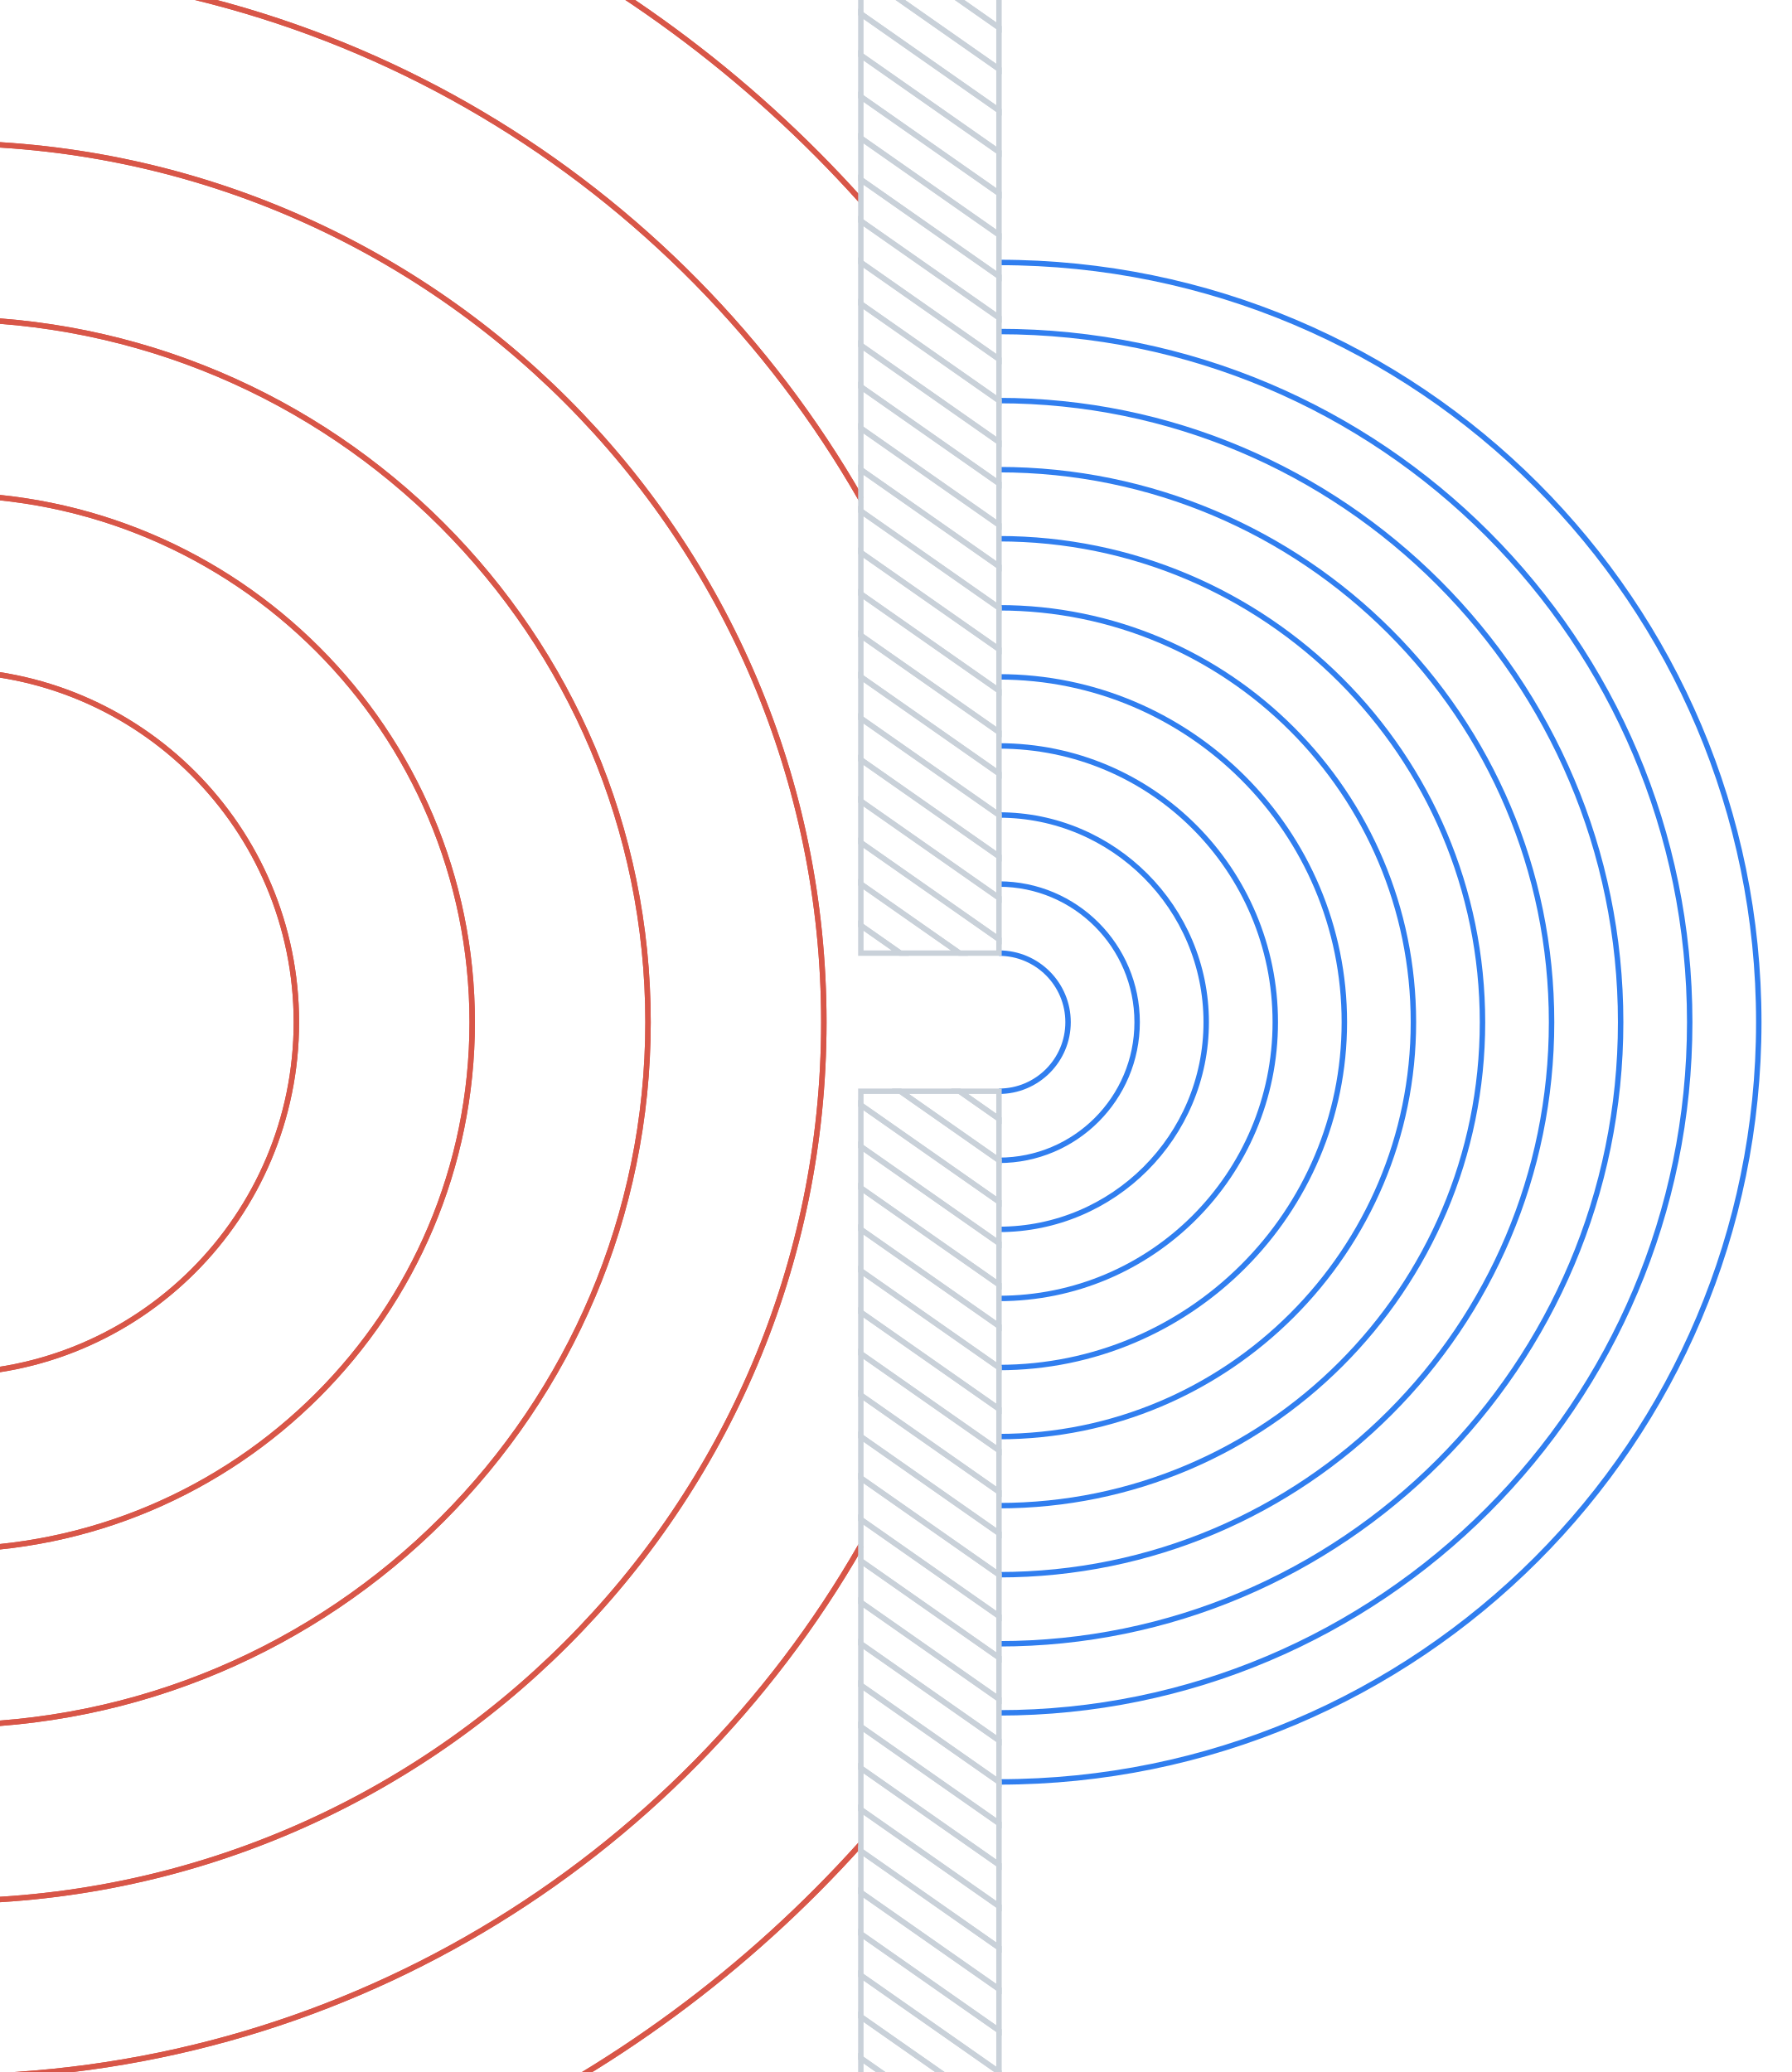
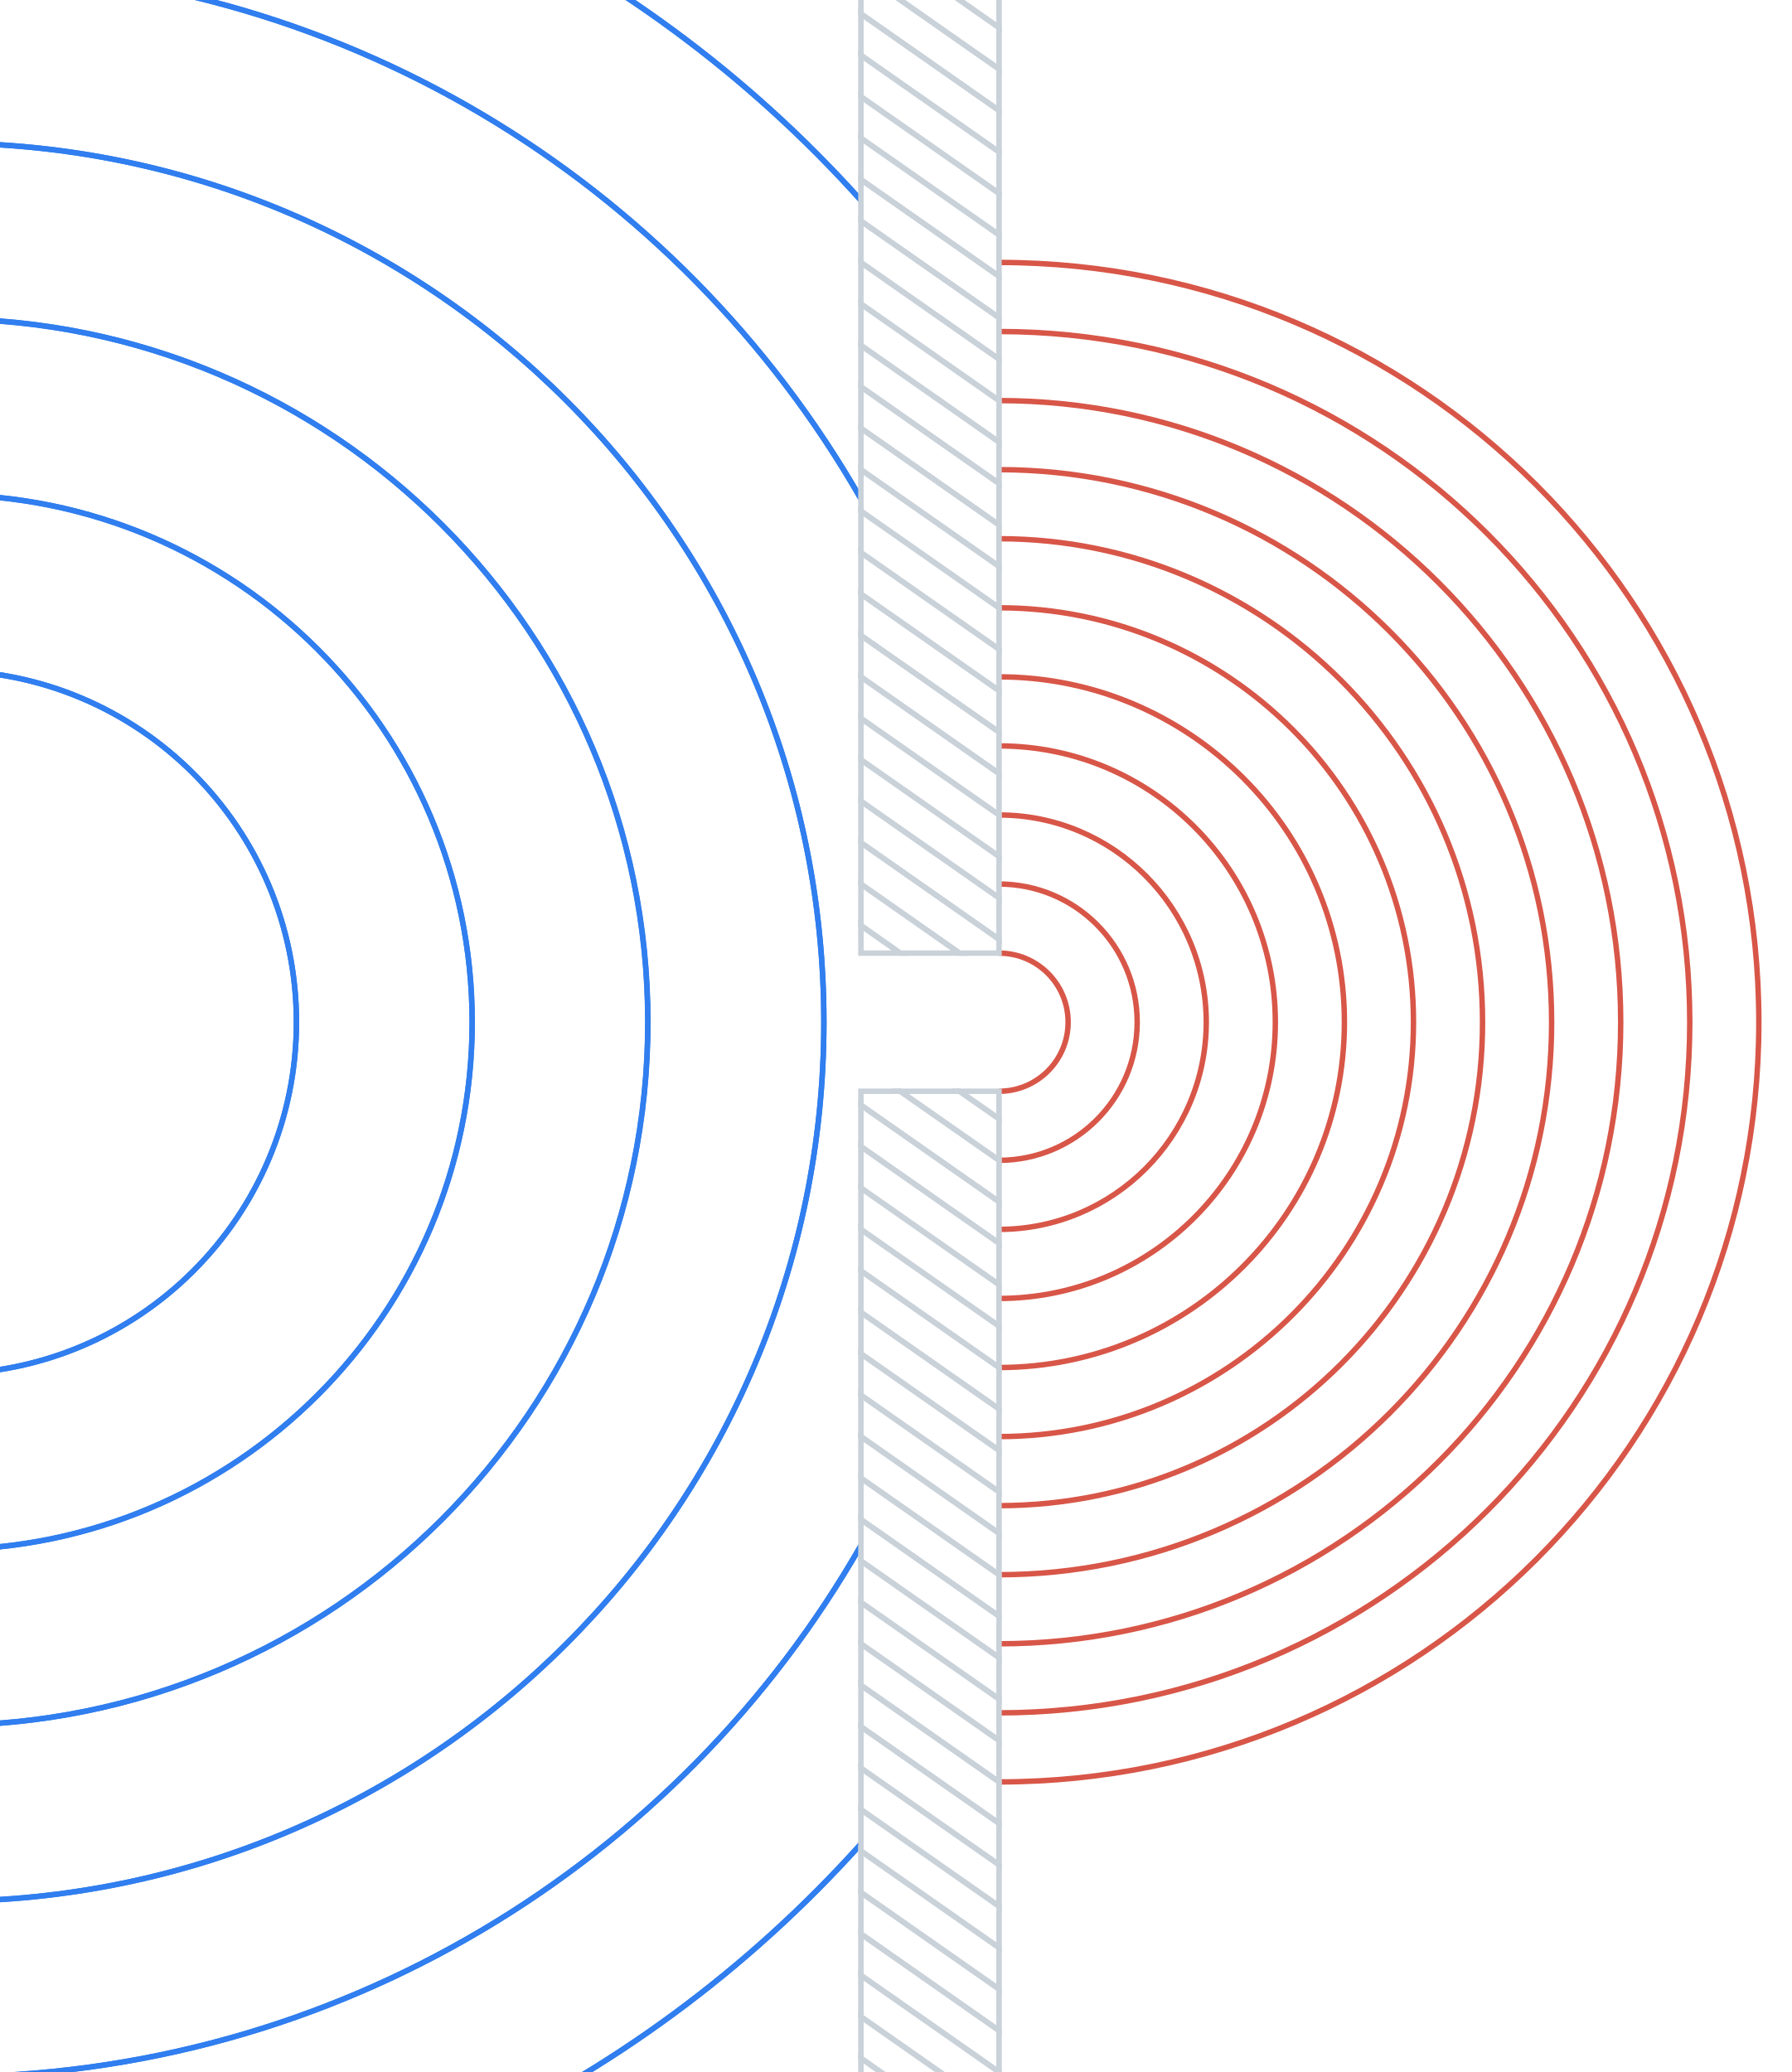
- <svg xmlns="http://www.w3.org/2000/svg" id="uuid-ecb3749b-5403-40eb-b36d-33fcec9afe6b" width="933.6" height="1080" viewBox="0 0 933.6 1080">
-   <path d="m520.67,460.8c39.76,0,72,32.24,72,72s-32.24,72-72,72" fill="none" stroke="#307eef" stroke-miterlimit="10" stroke-width="2.83" />
-   <path d="m520.67,424.8c59.65,0,108,48.35,108,108s-48.35,108-108,108" fill="none" stroke="#307eef" stroke-miterlimit="10" stroke-width="2.83" />
-   <path d="m520.67,388.8c79.53,0,144,64.47,144,144s-64.47,144-144,144" fill="none" stroke="#307eef" stroke-miterlimit="10" stroke-width="2.83" />
-   <path d="m520.67,352.8c99.41,0,180,80.59,180,180s-80.59,180-180,180" fill="none" stroke="#307eef" stroke-miterlimit="10" stroke-width="2.83" />
-   <path d="m520.67,316.8c119.29,0,216,96.71,216,216s-96.71,216-216,216" fill="none" stroke="#307eef" stroke-miterlimit="10" stroke-width="2.83" />
-   <path d="m520.67,280.8c139.18,0,252,112.82,252,252s-112.82,252-252,252" fill="none" stroke="#307eef" stroke-miterlimit="10" stroke-width="2.83" />
-   <path d="m520.67,244.8c159.06,0,288,128.94,288,288s-128.94,288-288,288" fill="none" stroke="#307eef" stroke-miterlimit="10" stroke-width="2.83" />
-   <path d="m520.67,856.8c178.94,0,324-145.06,324-324s-145.06-324-324-324" fill="none" stroke="#307eef" stroke-miterlimit="10" stroke-width="2.83" />
-   <path d="m520.67,892.8c198.82,0,360-161.18,360-360s-161.18-360-360-360" fill="none" stroke="#307eef" stroke-miterlimit="10" stroke-width="2.83" />
-   <path d="m520.67,928.8c218.7,0,396-177.3,396-396s-177.3-396-396-396" fill="none" stroke="#307eef" stroke-miterlimit="10" stroke-width="2.83" />
-   <path d="m448.67,1315.08c-139.05,85.05-302.54,134.09-477.47,134.09-506.09,0-916.36-410.27-916.36-916.36S-534.89-383.56-28.8-383.56c174.94,0,338.42,49.03,477.47,134.09" fill="none" stroke="#d85648" stroke-miterlimit="10" stroke-width="2.83" />
-   <path d="m448.67-355.15c-142.12-76.58-304.72-120.05-477.47-120.05-556.7,0-1008,451.3-1008,1008S-585.5,1540.8-28.8,1540.8c172.76,0,335.35-43.47,477.47-120.05" fill="none" stroke="#d85648" stroke-miterlimit="10" stroke-width="2.83" />
-   <path d="m448.67,1205.33c-134.75,95.84-299.53,152.19-477.47,152.19-455.48,0-824.73-369.24-824.73-824.73S-484.28-291.93-28.8-291.93c177.95,0,342.73,56.36,477.47,152.19" fill="none" stroke="#d85648" stroke-miterlimit="10" stroke-width="2.83" />
-   <path d="m448.67-249.48c-139.05-85.05-302.54-134.09-477.47-134.09-506.09,0-916.36,410.27-916.36,916.36S-534.89,1449.16-28.8,1449.16c174.94,0,338.42-49.03,477.47-134.09" fill="none" stroke="#d85648" stroke-miterlimit="10" stroke-width="2.83" />
-   <path d="m448.67,1089.08c-128.28,110.21-295.09,176.82-477.47,176.82-404.87,0-733.09-328.22-733.09-733.09S-433.67-200.29-28.8-200.29c182.38,0,349.2,66.61,477.47,176.82" fill="none" stroke="#d85648" stroke-miterlimit="10" stroke-width="2.83" />
-   <path d="m448.67-139.73C313.93-235.57,149.15-291.93-28.8-291.93c-455.48,0-824.73,369.24-824.73,824.73S-484.28,1357.53-28.8,1357.53c177.95,0,342.73-56.36,477.47-152.19" fill="none" stroke="#d85648" stroke-miterlimit="10" stroke-width="2.83" />
-   <path d="m448.67,961.14c-117.43,130.82-287.84,213.11-477.47,213.11-354.27,0-641.45-287.19-641.45-641.45S-383.07-108.65-28.8-108.65c189.63,0,360.04,82.3,477.47,213.11" fill="none" stroke="#d85648" stroke-miterlimit="10" stroke-width="2.83" />
-   <path d="m448.67-23.48C320.4-133.68,153.58-200.29-28.8-200.29c-404.87,0-733.09,328.22-733.09,733.09S-433.67,1265.89-28.8,1265.89c182.38,0,349.2-66.61,477.47-176.82" fill="none" stroke="#d85648" stroke-miterlimit="10" stroke-width="2.83" />
-   <path d="m448.67,805.59c-94.76,165.51-273.09,277.02-477.47,277.02-303.66,0-549.82-246.16-549.82-549.82S-332.46-17.02-28.8-17.02c204.38,0,382.71,111.52,477.47,277.02" fill="none" stroke="#d85648" stroke-miterlimit="10" stroke-width="2.83" />
-   <path d="m448.67,104.46C331.24-26.36,160.83-108.65-28.8-108.65c-354.27,0-641.45,287.19-641.45,641.45S-383.07,1174.25-28.8,1174.25c189.63,0,360.04-82.3,477.47-213.11" fill="none" stroke="#d85648" stroke-miterlimit="10" stroke-width="2.83" />
-   <path d="m448.67,260.01C353.91,94.5,175.58-17.02-28.8-17.02c-303.66,0-549.82,246.16-549.82,549.82S-332.46,1082.62-28.8,1082.62c204.38,0,382.71-111.52,477.47-277.02m-19.29-272.8c0,253.05-205.13,458.18-458.18,458.18s-458.18-205.13-458.18-458.18S-281.85,74.62-28.8,74.62s458.18,205.14,458.18,458.18Z" fill="none" stroke="#d85648" stroke-miterlimit="10" stroke-width="2.83" />
-   <path d="m-486.98,532.8c0,253.05,205.13,458.18,458.18,458.18s458.18-205.13,458.18-458.18S224.25,74.62-28.8,74.62s-458.18,205.14-458.18,458.18h0Zm824.73,0c0,202.44-164.11,366.55-366.55,366.55s-366.55-164.11-366.55-366.55S-231.24,166.25-28.8,166.25s366.55,164.11,366.55,366.55Z" fill="none" stroke="#d85648" stroke-miterlimit="10" stroke-width="2.83" />
-   <path d="m-395.35,532.8c0,202.44,164.11,366.55,366.55,366.55s366.55-164.11,366.55-366.55S173.64,166.25-28.8,166.25s-366.55,164.11-366.55,366.55h0Zm641.46,0c0,151.83-123.08,274.91-274.91,274.91s-274.91-123.08-274.91-274.91S-180.63,257.89-28.8,257.89s274.91,123.08,274.91,274.91h0Z" fill="none" stroke="#d85648" stroke-miterlimit="10" stroke-width="2.83" />
-   <path d="m-303.71,532.8c0,151.83,123.08,274.91,274.91,274.91s274.91-123.08,274.91-274.91S123.03,257.89-28.8,257.89s-274.91,123.08-274.91,274.91h0Zm458.18,0c0,101.22-82.05,183.27-183.27,183.27s-183.27-82.05-183.27-183.27,82.05-183.27,183.27-183.27,183.27,82.05,183.27,183.27Z" fill="none" stroke="#d85648" stroke-miterlimit="10" stroke-width="2.83" />
-   <circle cx="-28.8" cy="532.8" r="183.27" fill="none" stroke="#d85648" stroke-miterlimit="10" stroke-width="2.83" />
-   <path d="m520.67,496.8c19.88,0,36,16.12,36,36s-16.12,36-36,36" fill="none" stroke="#307eef" stroke-miterlimit="10" stroke-width="2.83" />
-   <polygon points="448.67 1029.6 520.67 1080 520.67 1058.4 448.67 1008 448.67 1029.6" fill="none" stroke="#c9d1d9" stroke-miterlimit="10" stroke-width="2.83" />
-   <polygon points="448.67 986.4 520.67 1036.8 520.67 1015.2 448.67 964.8 448.67 986.4" fill="none" stroke="#c9d1d9" stroke-miterlimit="10" stroke-width="2.83" />
-   <polygon points="448.67 1008 520.67 1058.4 520.67 1036.8 448.67 986.4 448.67 1008" fill="none" stroke="#c9d1d9" stroke-miterlimit="10" stroke-width="2.83" />
-   <polygon points="448.67 1051.2 520.67 1101.6 520.67 1080 448.67 1029.6 448.67 1051.2" fill="none" stroke="#c9d1d9" stroke-miterlimit="10" stroke-width="2.83" />
-   <polygon points="448.67 900 520.67 950.4 520.67 928.8 448.67 878.4 448.67 900" fill="none" stroke="#c9d1d9" stroke-miterlimit="10" stroke-width="2.83" />
-   <polygon points="448.67 921.6 520.67 972 520.67 950.4 448.67 900 448.67 921.6" fill="none" stroke="#c9d1d9" stroke-miterlimit="10" stroke-width="2.83" />
-   <polygon points="448.67 1072.8 520.67 1123.2 520.67 1101.6 448.67 1051.2 448.67 1072.8" fill="none" stroke="#c9d1d9" stroke-miterlimit="10" stroke-width="2.83" />
-   <polygon points="448.67 943.2 520.67 993.6 520.67 972 448.67 921.6 448.67 943.2" fill="none" stroke="#c9d1d9" stroke-miterlimit="10" stroke-width="2.83" />
-   <polygon points="448.67 964.8 520.67 1015.2 520.67 993.6 448.67 943.2 448.67 964.8" fill="none" stroke="#c9d1d9" stroke-miterlimit="10" stroke-width="2.83" />
-   <polygon points="448.67 1094.4 520.67 1144.8 520.67 1123.2 448.67 1072.8 448.67 1094.4" fill="none" stroke="#c9d1d9" stroke-miterlimit="10" stroke-width="2.83" />
-   <polygon points="448.67 748.8 520.67 799.2 520.67 777.6 448.67 727.2 448.67 748.8" fill="none" stroke="#c9d1d9" stroke-miterlimit="10" stroke-width="2.83" />
-   <polygon points="448.67 662.4 520.67 712.8 520.67 691.2 448.67 640.8 448.67 662.4" fill="none" stroke="#c9d1d9" stroke-miterlimit="10" stroke-width="2.83" />
-   <polygon points="448.67 640.8 520.67 691.2 520.67 669.6 448.67 619.2 448.67 640.8" fill="none" stroke="#c9d1d9" stroke-miterlimit="10" stroke-width="2.83" />
-   <polygon points="448.67 705.6 520.67 756 520.67 734.4 448.67 684 448.67 705.6" fill="none" stroke="#c9d1d9" stroke-miterlimit="10" stroke-width="2.83" />
-   <polygon points="448.67 619.2 520.67 669.6 520.67 648 448.67 597.6 448.67 619.2" fill="none" stroke="#c9d1d9" stroke-miterlimit="10" stroke-width="2.83" />
-   <polygon points="448.67 878.4 520.67 928.8 520.67 907.2 448.67 856.8 448.67 878.4" fill="none" stroke="#c9d1d9" stroke-miterlimit="10" stroke-width="2.83" />
-   <polygon points="469.25 568.8 520.67 604.8 520.67 583.2 500.1 568.8 469.25 568.8" fill="none" stroke="#c9d1d9" stroke-miterlimit="10" stroke-width="2.83" />
-   <polygon points="448.67 597.6 520.67 648 520.67 626.4 448.67 576 448.67 597.6" fill="none" stroke="#c9d1d9" stroke-miterlimit="10" stroke-width="2.83" />
-   <polygon points="448.67 568.8 448.67 576 520.67 626.4 520.67 604.8 469.25 568.8 448.67 568.8" fill="none" stroke="#c9d1d9" stroke-miterlimit="10" stroke-width="2.83" />
-   <polygon points="448.67 684 520.67 734.4 520.67 712.8 448.67 662.4 448.67 684" fill="none" stroke="#c9d1d9" stroke-miterlimit="10" stroke-width="2.83" />
-   <polygon points="448.67 835.2 520.67 885.6 520.67 864 448.67 813.6 448.67 835.2" fill="none" stroke="#c9d1d9" stroke-miterlimit="10" stroke-width="2.83" />
-   <polygon points="448.67 856.8 520.67 907.2 520.67 885.6 448.67 835.2 448.67 856.8" fill="none" stroke="#c9d1d9" stroke-miterlimit="10" stroke-width="2.83" />
-   <polygon points="448.67 813.6 520.67 864 520.67 842.4 448.67 792 448.67 813.6" fill="none" stroke="#c9d1d9" stroke-miterlimit="10" stroke-width="2.83" />
-   <polygon points="448.67 727.2 520.67 777.6 520.67 756 448.67 705.6 448.67 727.2" fill="none" stroke="#c9d1d9" stroke-miterlimit="10" stroke-width="2.83" />
-   <polygon points="520.67 583.2 520.67 568.8 500.1 568.8 520.67 583.2" fill="none" stroke="#c9d1d9" stroke-miterlimit="10" stroke-width="2.83" />
-   <polygon points="448.67 770.4 520.67 820.8 520.67 799.2 448.67 748.8 448.67 770.4" fill="none" stroke="#c9d1d9" stroke-miterlimit="10" stroke-width="2.83" />
-   <polygon points="448.67 792 520.67 842.4 520.67 820.8 448.67 770.4 448.67 792" fill="none" stroke="#c9d1d9" stroke-miterlimit="10" stroke-width="2.83" />
-   <polygon points="448.67 309.6 520.67 360 520.67 338.4 448.67 288 448.67 309.6" fill="none" stroke="#c9d1d9" stroke-miterlimit="10" stroke-width="2.83" />
-   <polygon points="448.67 266.4 520.67 316.8 520.67 295.2 448.67 244.8 448.67 266.4" fill="none" stroke="#c9d1d9" stroke-miterlimit="10" stroke-width="2.83" />
-   <polygon points="448.67 288 520.67 338.4 520.67 316.8 448.67 266.4 448.67 288" fill="none" stroke="#c9d1d9" stroke-miterlimit="10" stroke-width="2.83" />
-   <polygon points="448.67 331.2 520.67 381.6 520.67 360 448.67 309.6 448.67 331.2" fill="none" stroke="#c9d1d9" stroke-miterlimit="10" stroke-width="2.83" />
-   <polygon points="448.67 180 520.67 230.4 520.67 208.8 448.67 158.4 448.67 180" fill="none" stroke="#c9d1d9" stroke-miterlimit="10" stroke-width="2.83" />
-   <polygon points="448.67 201.6 520.67 252 520.67 230.4 448.67 180 448.67 201.6" fill="none" stroke="#c9d1d9" stroke-miterlimit="10" stroke-width="2.83" />
-   <polygon points="448.67 352.8 520.67 403.2 520.67 381.6 448.67 331.2 448.67 352.8" fill="none" stroke="#c9d1d9" stroke-miterlimit="10" stroke-width="2.83" />
-   <polygon points="448.67 223.2 520.67 273.6 520.67 252 448.67 201.6 448.67 223.2" fill="none" stroke="#c9d1d9" stroke-miterlimit="10" stroke-width="2.83" />
-   <polygon points="448.67 244.8 520.67 295.2 520.67 273.6 448.67 223.2 448.67 244.8" fill="none" stroke="#c9d1d9" stroke-miterlimit="10" stroke-width="2.83" />
-   <polygon points="448.67 374.4 520.67 424.8 520.67 403.2 448.67 352.8 448.67 374.4" fill="none" stroke="#c9d1d9" stroke-miterlimit="10" stroke-width="2.83" />
-   <polygon points="448.67 460.8 500.1 496.8 520.67 496.8 520.67 489.6 448.67 439.2 448.67 460.8" fill="none" stroke="#c9d1d9" stroke-miterlimit="10" stroke-width="2.83" />
-   <polygon points="448.67 496.8 469.25 496.8 448.67 482.4 448.67 496.8" fill="none" stroke="#c9d1d9" stroke-miterlimit="10" stroke-width="2.83" />
-   <polygon points="448.67 482.4 469.25 496.8 500.1 496.8 448.67 460.8 448.67 482.4" fill="none" stroke="#c9d1d9" stroke-miterlimit="10" stroke-width="2.83" />
-   <polygon points="448.67 439.2 520.67 489.6 520.67 468 448.67 417.6 448.67 439.2" fill="none" stroke="#c9d1d9" stroke-miterlimit="10" stroke-width="2.83" />
-   <polygon points="448.67 396 520.67 446.4 520.67 424.8 448.67 374.4 448.67 396" fill="none" stroke="#c9d1d9" stroke-miterlimit="10" stroke-width="2.83" />
-   <polygon points="448.67 417.6 520.67 468 520.67 446.4 448.67 396 448.67 417.6" fill="none" stroke="#c9d1d9" stroke-miterlimit="10" stroke-width="2.83" />
-   <polygon points="448.67 28.8 520.67 79.2 520.67 57.6 448.67 7.2 448.67 28.8" fill="none" stroke="#c9d1d9" stroke-miterlimit="10" stroke-width="2.83" />
-   <polygon points="448.67 -14.4 520.67 36 520.67 14.4 448.67 -36 448.67 -14.4" fill="none" stroke="#c9d1d9" stroke-miterlimit="10" stroke-width="2.83" />
-   <polygon points="448.67 158.4 520.67 208.8 520.67 187.2 448.67 136.8 448.67 158.4" fill="none" stroke="#c9d1d9" stroke-miterlimit="10" stroke-width="2.83" />
-   <polygon points="448.67 -36 520.67 14.4 520.67 -7.2 448.67 -57.6 448.67 -36" fill="none" stroke="#c9d1d9" stroke-miterlimit="10" stroke-width="2.83" />
-   <polygon points="448.67 115.2 520.67 165.6 520.67 144 448.67 93.6 448.67 115.2" fill="none" stroke="#c9d1d9" stroke-miterlimit="10" stroke-width="2.83" />
-   <polygon points="448.67 136.8 520.67 187.2 520.67 165.6 448.67 115.2 448.67 136.8" fill="none" stroke="#c9d1d9" stroke-miterlimit="10" stroke-width="2.83" />
-   <polygon points="448.67 93.6 520.67 144 520.67 122.4 448.67 72 448.67 93.6" fill="none" stroke="#c9d1d9" stroke-miterlimit="10" stroke-width="2.83" />
-   <polygon points="448.67 7.2 520.67 57.6 520.67 36 448.67 -14.4 448.67 7.2" fill="none" stroke="#c9d1d9" stroke-miterlimit="10" stroke-width="2.83" />
-   <polygon points="448.67 50.4 520.67 100.8 520.67 79.2 448.67 28.8 448.67 50.4" fill="none" stroke="#c9d1d9" stroke-miterlimit="10" stroke-width="2.83" />
-   <polygon points="448.67 72 520.67 122.4 520.67 100.8 448.67 50.4 448.67 72" fill="none" stroke="#c9d1d9" stroke-miterlimit="10" stroke-width="2.83" />
+ <svg xmlns="http://www.w3.org/2000/svg" version="1.1" id="uuid-ecb3749b-5403-40eb-b36d-33fcec9afe6b" x="0px" y="0px" width="933.6px" height="1080px" viewBox="0 0 933.6 1080" style="enable-background:new 0 0 933.6 1080;" xml:space="preserve">
+   <style type="text/css">
+ 	.st0{fill:none;stroke:#D85648;stroke-width:2.83;stroke-miterlimit:10;}
+ 	.st1{fill:none;stroke:#307EEF;stroke-width:2.83;stroke-miterlimit:10;}
+ 	.st2{fill:none;stroke:#C9D1D9;stroke-width:2.83;stroke-miterlimit:10;}
+ </style>
+   <path class="st0" d="M520.7,460.8c39.8,0,72,32.2,72,72s-32.2,72-72,72" />
+   <path class="st0" d="M520.7,424.8c59.7,0,108,48.4,108,108s-48.3,108-108,108" />
+   <path class="st0" d="M520.7,388.8c79.5,0,144,64.5,144,144s-64.5,144-144,144" />
+   <path class="st0" d="M520.7,352.8c99.4,0,180,80.6,180,180s-80.6,180-180,180" />
+   <path class="st0" d="M520.7,316.8c119.3,0,216,96.7,216,216s-96.7,216-216,216" />
+   <path class="st0" d="M520.7,280.8c139.2,0,252,112.8,252,252s-112.8,252-252,252" />
+   <path class="st0" d="M520.7,244.8c159.1,0,288,128.9,288,288s-128.9,288-288,288" />
+   <path class="st0" d="M520.7,856.8c178.9,0,324-145.1,324-324s-145.1-324-324-324" />
+   <path class="st0" d="M520.7,892.8c198.8,0,360-161.2,360-360s-161.2-360-360-360" />
+   <path class="st0" d="M520.7,928.8c218.7,0,396-177.3,396-396s-177.3-396-396-396" />
+   <path class="st1" d="M448.7,1315.1c-139.1,85.1-302.5,134.1-477.5,134.1c-506.1,0-916.4-410.3-916.4-916.4s410.3-916.4,916.4-916.4  c174.9,0,338.4,49,477.5,134.1" />
+   <path class="st1" d="M448.7-355.1C306.6-431.7,144-475.2-28.8-475.2c-556.7,0-1008,451.3-1008,1008s451.3,1008,1008,1008  c172.8,0,335.4-43.5,477.5-120.1" />
+   <path class="st1" d="M448.7,1205.3c-134.8,95.8-299.5,152.2-477.5,152.2c-455.5,0-824.7-369.2-824.7-824.7s369.2-824.7,824.7-824.7  c177.9,0,342.7,56.4,477.5,152.2" />
+   <path class="st1" d="M448.7-249.5C309.6-334.5,146.1-383.6-28.8-383.6c-506.1,0-916.4,410.3-916.4,916.4s410.3,916.4,916.4,916.4  c174.9,0,338.4-49,477.5-134.1" />
+   <path class="st1" d="M448.7,1089.1c-128.3,110.2-295.1,176.8-477.5,176.8c-404.9,0-733.1-328.2-733.1-733.1s328.2-733.1,733.1-733.1  c182.4,0,349.2,66.6,477.5,176.8" />
+   <path class="st1" d="M448.7-139.7C313.9-235.6,149.1-291.9-28.8-291.9c-455.5,0-824.7,369.2-824.7,824.7s369.2,824.7,824.7,824.7  c177.9,0,342.7-56.4,477.5-152.2" />
+   <path class="st1" d="M448.7,961.1C331.2,1092,160.8,1174.2-28.8,1174.2c-354.3,0-641.5-287.2-641.5-641.5s287.2-641.5,641.5-641.5  c189.6,0,360,82.3,477.5,213.1" />
+   <path class="st1" d="M448.7-23.5C320.4-133.7,153.6-200.3-28.8-200.3c-404.9,0-733.1,328.2-733.1,733.1s328.2,733.1,733.1,733.1  c182.4,0,349.2-66.6,477.5-176.8" />
+   <path class="st1" d="M448.7,805.6c-94.8,165.5-273.1,277-477.5,277c-303.7,0-549.8-246.2-549.8-549.8S-332.5-17-28.8-17  c204.4,0,382.7,111.5,477.5,277" />
+   <path class="st1" d="M448.7,104.5C331.2-26.4,160.8-108.7-28.8-108.7c-354.3,0-641.5,287.2-641.5,641.5s287.2,641.5,641.5,641.5  c189.6,0,360-82.3,477.5-213.1" />
+   <path class="st1" d="M448.7,260C353.9,94.5,175.6-17-28.8-17c-303.7,0-549.8,246.2-549.8,549.8s246.2,549.8,549.8,549.8  c204.4,0,382.7-111.5,477.5-277 M429.4,532.8c0,253-205.1,458.2-458.2,458.2S-487,785.8-487,532.8S-281.9,74.6-28.8,74.6  S429.4,279.8,429.4,532.8z" />
+   <path class="st1" d="M-487,532.8c0,253,205.1,458.2,458.2,458.2s458.2-205.1,458.2-458.2S224.2,74.6-28.8,74.6S-487,279.8-487,532.8  L-487,532.8L-487,532.8z M337.7,532.8c0,202.4-164.1,366.5-366.5,366.5s-366.5-164.1-366.5-366.5s164.1-366.5,366.6-366.5  S337.8,330.4,337.7,532.8L337.7,532.8z" />
+   <path class="st1" d="M-395.4,532.8c0,202.4,164.1,366.5,366.5,366.5s366.5-164.1,366.5-366.5S173.6,166.2-28.8,166.2  S-395.3,330.4-395.4,532.8L-395.4,532.8L-395.4,532.8z M246.1,532.8c0,151.8-123.1,274.9-274.9,274.9s-274.9-123.1-274.9-274.9  s123.1-274.9,274.9-274.9S246.1,381,246.1,532.8L246.1,532.8L246.1,532.8z" />
+   <path class="st1" d="M-303.7,532.8c0,151.8,123.1,274.9,274.9,274.9s274.9-123.1,274.9-274.9S123,257.9-28.8,257.9  S-303.7,381-303.7,532.8L-303.7,532.8L-303.7,532.8z M154.5,532.8c0,101.2-82.1,183.3-183.3,183.3s-183.3-82-183.3-183.3  S-130,349.5-28.8,349.5S154.5,431.6,154.5,532.8z" />
+   <circle class="st1" cx="-28.8" cy="532.8" r="183.3" />
+   <path class="st0" d="M520.7,496.8c19.9,0,36,16.1,36,36s-16.1,36-36,36" />
+   <polygon class="st2" points="448.7,1029.6 520.7,1080 520.7,1058.4 448.7,1008 " />
+   <polygon class="st2" points="448.7,986.4 520.7,1036.8 520.7,1015.2 448.7,964.8 " />
+   <polygon class="st2" points="448.7,1008 520.7,1058.4 520.7,1036.8 448.7,986.4 " />
+   <polygon class="st2" points="448.7,1051.2 520.7,1101.6 520.7,1080 448.7,1029.6 " />
+   <polygon class="st2" points="448.7,900 520.7,950.4 520.7,928.8 448.7,878.4 " />
+   <polygon class="st2" points="448.7,921.6 520.7,972 520.7,950.4 448.7,900 " />
+   <polygon class="st2" points="448.7,1072.8 520.7,1123.2 520.7,1101.6 448.7,1051.2 " />
+   <polygon class="st2" points="448.7,943.2 520.7,993.6 520.7,972 448.7,921.6 " />
+   <polygon class="st2" points="448.7,964.8 520.7,1015.2 520.7,993.6 448.7,943.2 " />
+   <polygon class="st2" points="448.7,1094.4 520.7,1144.8 520.7,1123.2 448.7,1072.8 " />
+   <polygon class="st2" points="448.7,748.8 520.7,799.2 520.7,777.6 448.7,727.2 " />
+   <polygon class="st2" points="448.7,662.4 520.7,712.8 520.7,691.2 448.7,640.8 " />
+   <polygon class="st2" points="448.7,640.8 520.7,691.2 520.7,669.6 448.7,619.2 " />
+   <polygon class="st2" points="448.7,705.6 520.7,756 520.7,734.4 448.7,684 " />
+   <polygon class="st2" points="448.7,619.2 520.7,669.6 520.7,648 448.7,597.6 " />
+   <polygon class="st2" points="448.7,878.4 520.7,928.8 520.7,907.2 448.7,856.8 " />
+   <polygon class="st2" points="469.2,568.8 520.7,604.8 520.7,583.2 500.1,568.8 " />
+   <polygon class="st2" points="448.7,597.6 520.7,648 520.7,626.4 448.7,576 " />
+   <polygon class="st2" points="448.7,568.8 448.7,576 520.7,626.4 520.7,604.8 469.2,568.8 " />
+   <polygon class="st2" points="448.7,684 520.7,734.4 520.7,712.8 448.7,662.4 " />
+   <polygon class="st2" points="448.7,835.2 520.7,885.6 520.7,864 448.7,813.6 " />
+   <polygon class="st2" points="448.7,856.8 520.7,907.2 520.7,885.6 448.7,835.2 " />
+   <polygon class="st2" points="448.7,813.6 520.7,864 520.7,842.4 448.7,792 " />
+   <polygon class="st2" points="448.7,727.2 520.7,777.6 520.7,756 448.7,705.6 " />
+   <polygon class="st2" points="520.7,583.2 520.7,568.8 500.1,568.8 " />
+   <polygon class="st2" points="448.7,770.4 520.7,820.8 520.7,799.2 448.7,748.8 " />
+   <polygon class="st2" points="448.7,792 520.7,842.4 520.7,820.8 448.7,770.4 " />
+   <polygon class="st2" points="448.7,309.6 520.7,360 520.7,338.4 448.7,288 " />
+   <polygon class="st2" points="448.7,266.4 520.7,316.8 520.7,295.2 448.7,244.8 " />
+   <polygon class="st2" points="448.7,288 520.7,338.4 520.7,316.8 448.7,266.4 " />
+   <polygon class="st2" points="448.7,331.2 520.7,381.6 520.7,360 448.7,309.6 " />
+   <polygon class="st2" points="448.7,180 520.7,230.4 520.7,208.8 448.7,158.4 " />
+   <polygon class="st2" points="448.7,201.6 520.7,252 520.7,230.4 448.7,180 " />
+   <polygon class="st2" points="448.7,352.8 520.7,403.2 520.7,381.6 448.7,331.2 " />
+   <polygon class="st2" points="448.7,223.2 520.7,273.6 520.7,252 448.7,201.6 " />
+   <polygon class="st2" points="448.7,244.8 520.7,295.2 520.7,273.6 448.7,223.2 " />
+   <polygon class="st2" points="448.7,374.4 520.7,424.8 520.7,403.2 448.7,352.8 " />
+   <polygon class="st2" points="448.7,460.8 500.1,496.8 520.7,496.8 520.7,489.6 448.7,439.2 " />
+   <polygon class="st2" points="448.7,496.8 469.2,496.8 448.7,482.4 " />
+   <polygon class="st2" points="448.7,482.4 469.2,496.8 500.1,496.8 448.7,460.8 " />
+   <polygon class="st2" points="448.7,439.2 520.7,489.6 520.7,468 448.7,417.6 " />
+   <polygon class="st2" points="448.7,396 520.7,446.4 520.7,424.8 448.7,374.4 " />
+   <polygon class="st2" points="448.7,417.6 520.7,468 520.7,446.4 448.7,396 " />
+   <polygon class="st2" points="448.7,28.8 520.7,79.2 520.7,57.6 448.7,7.2 " />
+   <polygon class="st2" points="448.7,-14.4 520.7,36 520.7,14.4 448.7,-36 " />
+   <polygon class="st2" points="448.7,158.4 520.7,208.8 520.7,187.2 448.7,136.8 " />
+   <polygon class="st2" points="448.7,-36 520.7,14.4 520.7,-7.2 448.7,-57.6 " />
+   <polygon class="st2" points="448.7,115.2 520.7,165.6 520.7,144 448.7,93.6 " />
+   <polygon class="st2" points="448.7,136.8 520.7,187.2 520.7,165.6 448.7,115.2 " />
+   <polygon class="st2" points="448.7,93.6 520.7,144 520.7,122.4 448.7,72 " />
+   <polygon class="st2" points="448.7,7.2 520.7,57.6 520.7,36 448.7,-14.4 " />
+   <polygon class="st2" points="448.7,50.4 520.7,100.8 520.7,79.2 448.7,28.8 " />
+   <polygon class="st2" points="448.7,72 520.7,122.4 520.7,100.8 448.7,50.4 " />
</svg>
